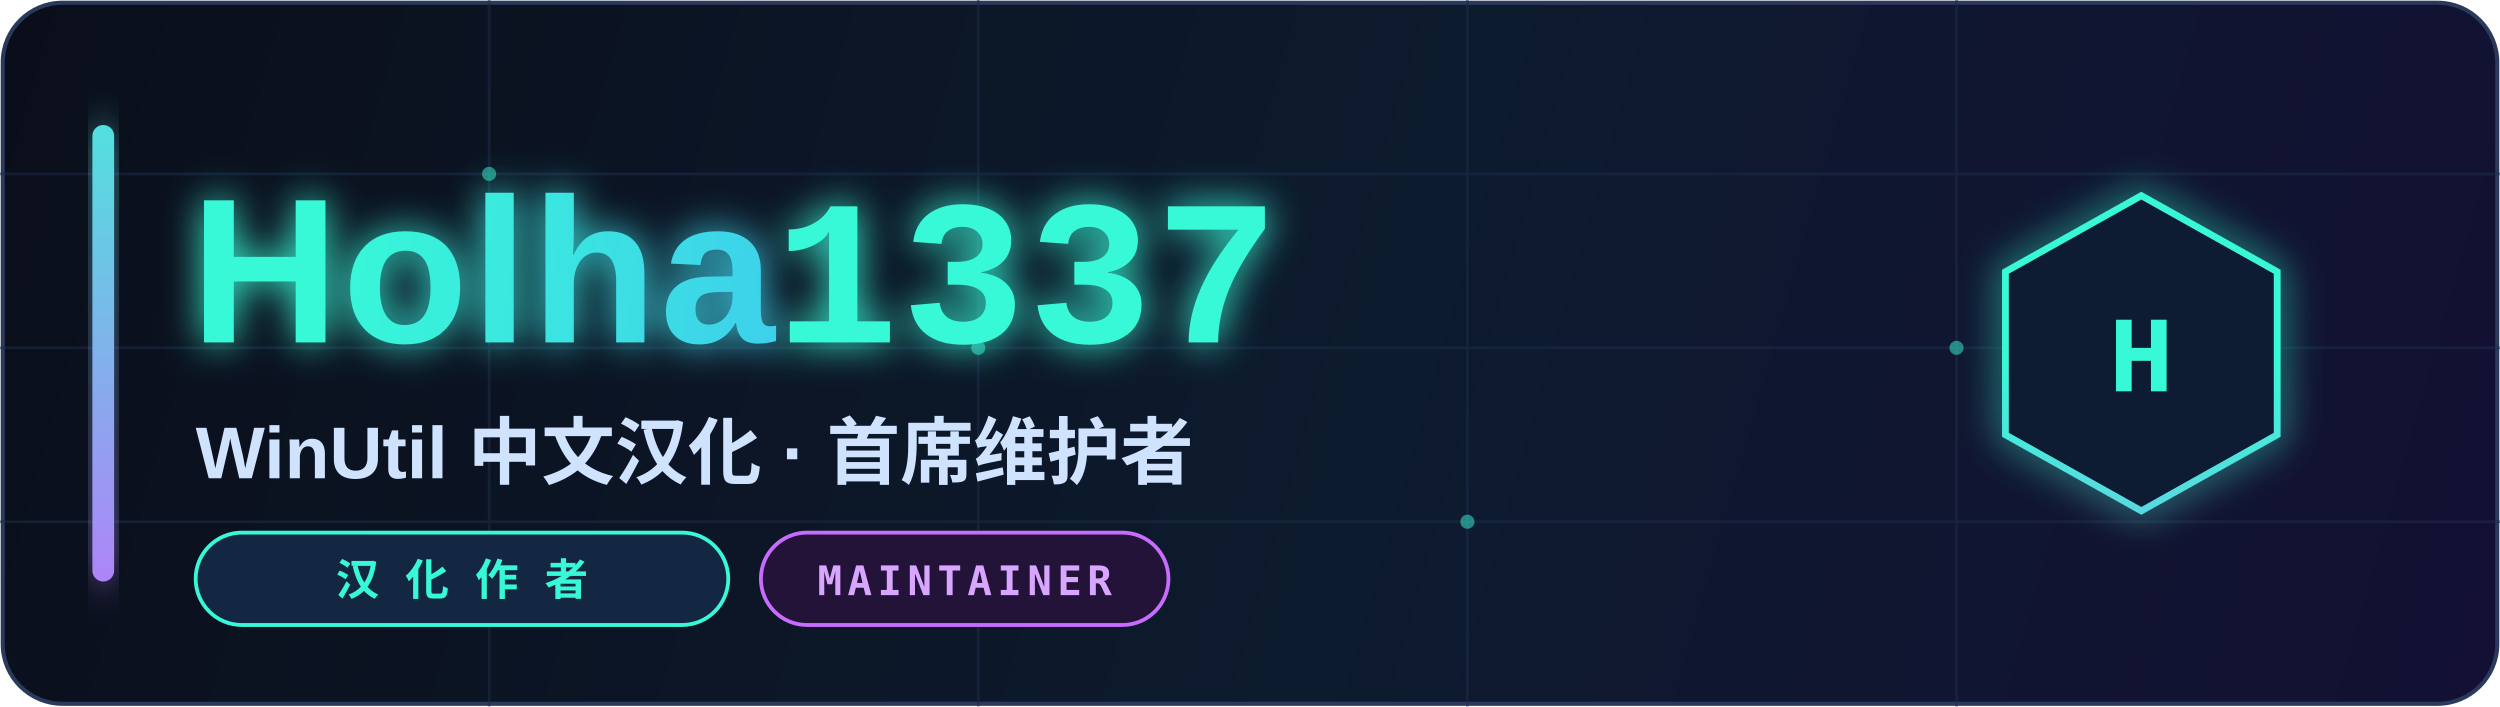
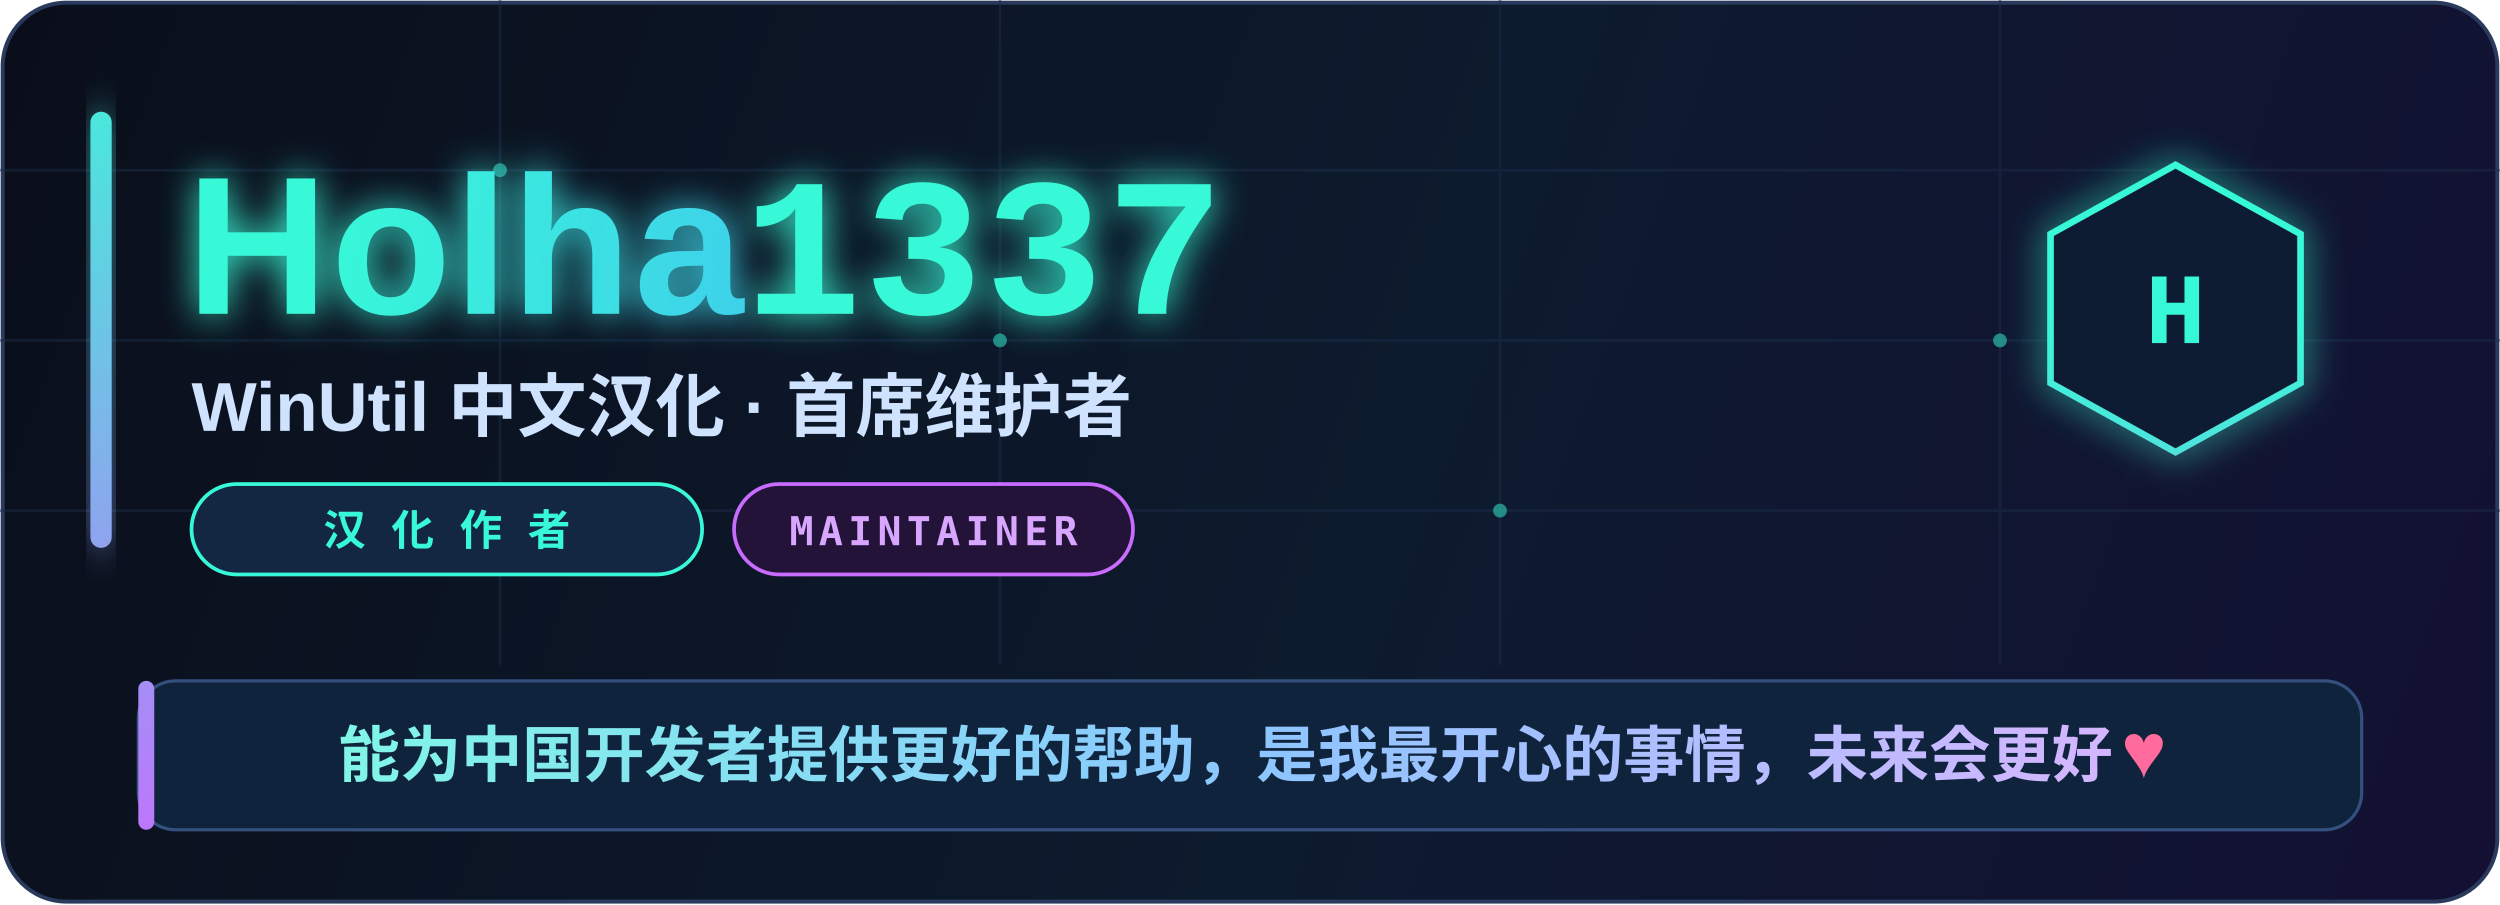
- <svg xmlns="http://www.w3.org/2000/svg" width="920" height="260" viewBox="0 0 920 260" fill="none" role="img" aria-label="Holha1337 - WinUtil 中文汉化 首席维护者">
+ <svg xmlns="http://www.w3.org/2000/svg" width="940" height="340" viewBox="0 0 940 340" fill="none" role="img" aria-label="Holha1337 — WinUtil 中文汉化 · 首席维护者。能为中国开发者提供更好的帮助，是我最开心的事情，未来会更好。">
  <defs>
-     <linearGradient id="bg" x1="0" y1="0" x2="920" y2="260" gradientUnits="userSpaceOnUse">
+     <linearGradient id="bg" x1="0" y1="0" x2="940" y2="340" gradientUnits="userSpaceOnUse">
      <stop offset="0" stop-color="#0a0e1a" />
      <stop offset="0.55" stop-color="#0d1b2e" />
      <stop offset="1" stop-color="#131033" />
    </linearGradient>
-     <linearGradient id="ink" x1="120" y1="90" x2="800" y2="170" gradientUnits="userSpaceOnUse">
+     <linearGradient id="ink" x1="120" y1="80" x2="800" y2="160" gradientUnits="userSpaceOnUse">
      <stop offset="0" stop-color="#38f9d7" />
      <stop offset="0.5" stop-color="#43a6ff" />
      <stop offset="1" stop-color="#c86bff" />
    </linearGradient>
-     <linearGradient id="accent" x1="0" y1="0" x2="0" y2="260" gradientUnits="userSpaceOnUse">
+     <linearGradient id="slogan" x1="90" y1="0" x2="850" y2="0" gradientUnits="userSpaceOnUse">
+       <stop offset="0" stop-color="#7ffbe4" />
+       <stop offset="0.5" stop-color="#8cc6ff" />
+       <stop offset="1" stop-color="#e0b3ff" />
+     </linearGradient>
+     <linearGradient id="accent" x1="0" y1="0" x2="0" y2="340" gradientUnits="userSpaceOnUse">
      <stop offset="0" stop-color="#38f9d7" />
      <stop offset="1" stop-color="#c86bff" />
    </linearGradient>
    <filter id="glow" x="-20%" y="-40%" width="140%" height="180%">
      <feGaussianBlur stdDeviation="7" result="b" />
      <feMerge>
        <feMergeNode in="b" />
        <feMergeNode in="SourceGraphic" />
      </feMerge>
    </filter>
  </defs>
-   <rect x="1" y="1" width="918" height="258" rx="22" fill="url(#bg)" stroke="#2a3a5c" stroke-width="1.5" />
-   <g stroke="#1b2b47" stroke-width="1" opacity="0.55">
-     <path d="M0 64 H920 M0 128 H920 M0 192 H920" />
-     <path d="M180 0 V260 M360 0 V260 M540 0 V260 M720 0 V260" />
+   <rect x="1" y="1" width="938" height="338" rx="24" fill="url(#bg)" stroke="#2a3a5c" stroke-width="1.5" />
+   <g stroke="#1b2b47" stroke-width="1" opacity="0.5">
+     <path d="M0 64 H940 M0 128 H940 M0 192 H940" />
+     <path d="M188 0 V250 M376 0 V250 M564 0 V250 M752 0 V250" />
  </g>
  <g fill="#38f9d7" opacity="0.5">
-     <circle cx="180" cy="64" r="2.6" />
-     <circle cx="540" cy="192" r="2.6" />
-     <circle cx="720" cy="128" r="2.6" />
-     <circle cx="360" cy="128" r="2.6" />
+     <circle cx="188" cy="64" r="2.6" />
+     <circle cx="564" cy="192" r="2.6" />
+     <circle cx="752" cy="128" r="2.6" />
+     <circle cx="376" cy="128" r="2.6" />
  </g>
-   <rect x="34" y="46" width="8" height="168" rx="4" fill="url(#accent)" filter="url(#glow)" />
-   <text x="70" y="126" font-family="'Segoe UI','Helvetica Neue',Arial,sans-serif" font-size="76" font-weight="800" letter-spacing="1" fill="url(#ink)" filter="url(#glow)">Holha<tspan font-family="'Consolas','Courier New',monospace" fill="#38f9d7">1337</tspan>
+   <rect x="34" y="42" width="8" height="164" rx="4" fill="url(#accent)" filter="url(#glow)" />
+   <text x="70" y="118" font-family="'Segoe UI','Helvetica Neue',Arial,sans-serif" font-size="74" font-weight="800" letter-spacing="1" fill="url(#ink)" filter="url(#glow)">Holha<tspan font-family="'Consolas','Courier New',monospace" fill="#38f9d7">1337</tspan>
  </text>
-   <text x="72" y="176" font-family="'Segoe UI','Helvetica Neue',Arial,sans-serif" font-size="27" font-weight="600" fill="#cfe3ff">WinUtil 中文汉化 · 首席维护者</text>
+   <text x="72" y="162" font-family="'Segoe UI','Helvetica Neue',Arial,sans-serif" font-size="26" font-weight="600" fill="#cfe3ff">WinUtil 中文汉化 · 首席维护者</text>
  <g>
-     <rect x="72" y="196" width="196" height="34" rx="17" fill="#132743" stroke="#38f9d7" stroke-width="1.4" />
-     <text x="170" y="219" text-anchor="middle" font-family="'Segoe UI',Arial,sans-serif" font-size="16" font-weight="700" letter-spacing="3" fill="#38f9d7">汉 化 作 者</text>
+     <rect x="72" y="182" width="192" height="34" rx="17" fill="#132743" stroke="#38f9d7" stroke-width="1.4" />
+     <text x="168" y="205" text-anchor="middle" font-family="'Segoe UI',Arial,sans-serif" font-size="16" font-weight="700" letter-spacing="3" fill="#38f9d7">汉 化 作 者</text>
  </g>
  <g>
-     <rect x="280" y="196" width="150" height="34" rx="17" fill="#241338" stroke="#c86bff" stroke-width="1.4" />
-     <text x="355" y="219" text-anchor="middle" font-family="'Consolas',monospace" font-size="15" font-weight="700" letter-spacing="2" fill="#d9a6ff">MAINTAINER</text>
+     <rect x="276" y="182" width="150" height="34" rx="17" fill="#241338" stroke="#c86bff" stroke-width="1.4" />
+     <text x="351" y="205" text-anchor="middle" font-family="'Consolas',monospace" font-size="15" font-weight="700" letter-spacing="2" fill="#d9a6ff">MAINTAINER</text>
  </g>
-   <g transform="translate(788,130)" filter="url(#glow)">
-     <path d="M0 -58 L50 -30 L50 30 L0 58 L-50 30 L-50 -30 Z" fill="#0e1c32" stroke="url(#accent)" stroke-width="2.5" />
-     <text x="0" y="14" text-anchor="middle" font-family="'Consolas','Courier New',monospace" font-size="40" font-weight="800" fill="url(#ink)">H</text>
+   <g transform="translate(818,116)" filter="url(#glow)">
+     <path d="M0 -54 L47 -28 L47 28 L0 54 L-47 28 L-47 -28 Z" fill="#0e1c32" stroke="url(#accent)" stroke-width="2.5" />
+     <text x="0" y="13" text-anchor="middle" font-family="'Consolas','Courier New',monospace" font-size="38" font-weight="800" fill="url(#ink)">H</text>
  </g>
+   <rect x="52" y="256" width="836" height="56" rx="14" fill="#10233d" stroke="#33507e" stroke-width="1.2" />
+   <rect x="52" y="256" width="6" height="56" rx="3" fill="url(#accent)" />
+   <text x="470" y="292" text-anchor="middle" font-family="'Segoe UI','Helvetica Neue','PingFang SC','Microsoft YaHei',sans-serif" font-size="23" font-weight="600" fill="url(#slogan)">能为中国开发者提供更好的帮助，是我最开心的事情，未来会更好 <tspan fill="#ff6b9d" font-size="22">♥</tspan>
+   </text>
</svg>
